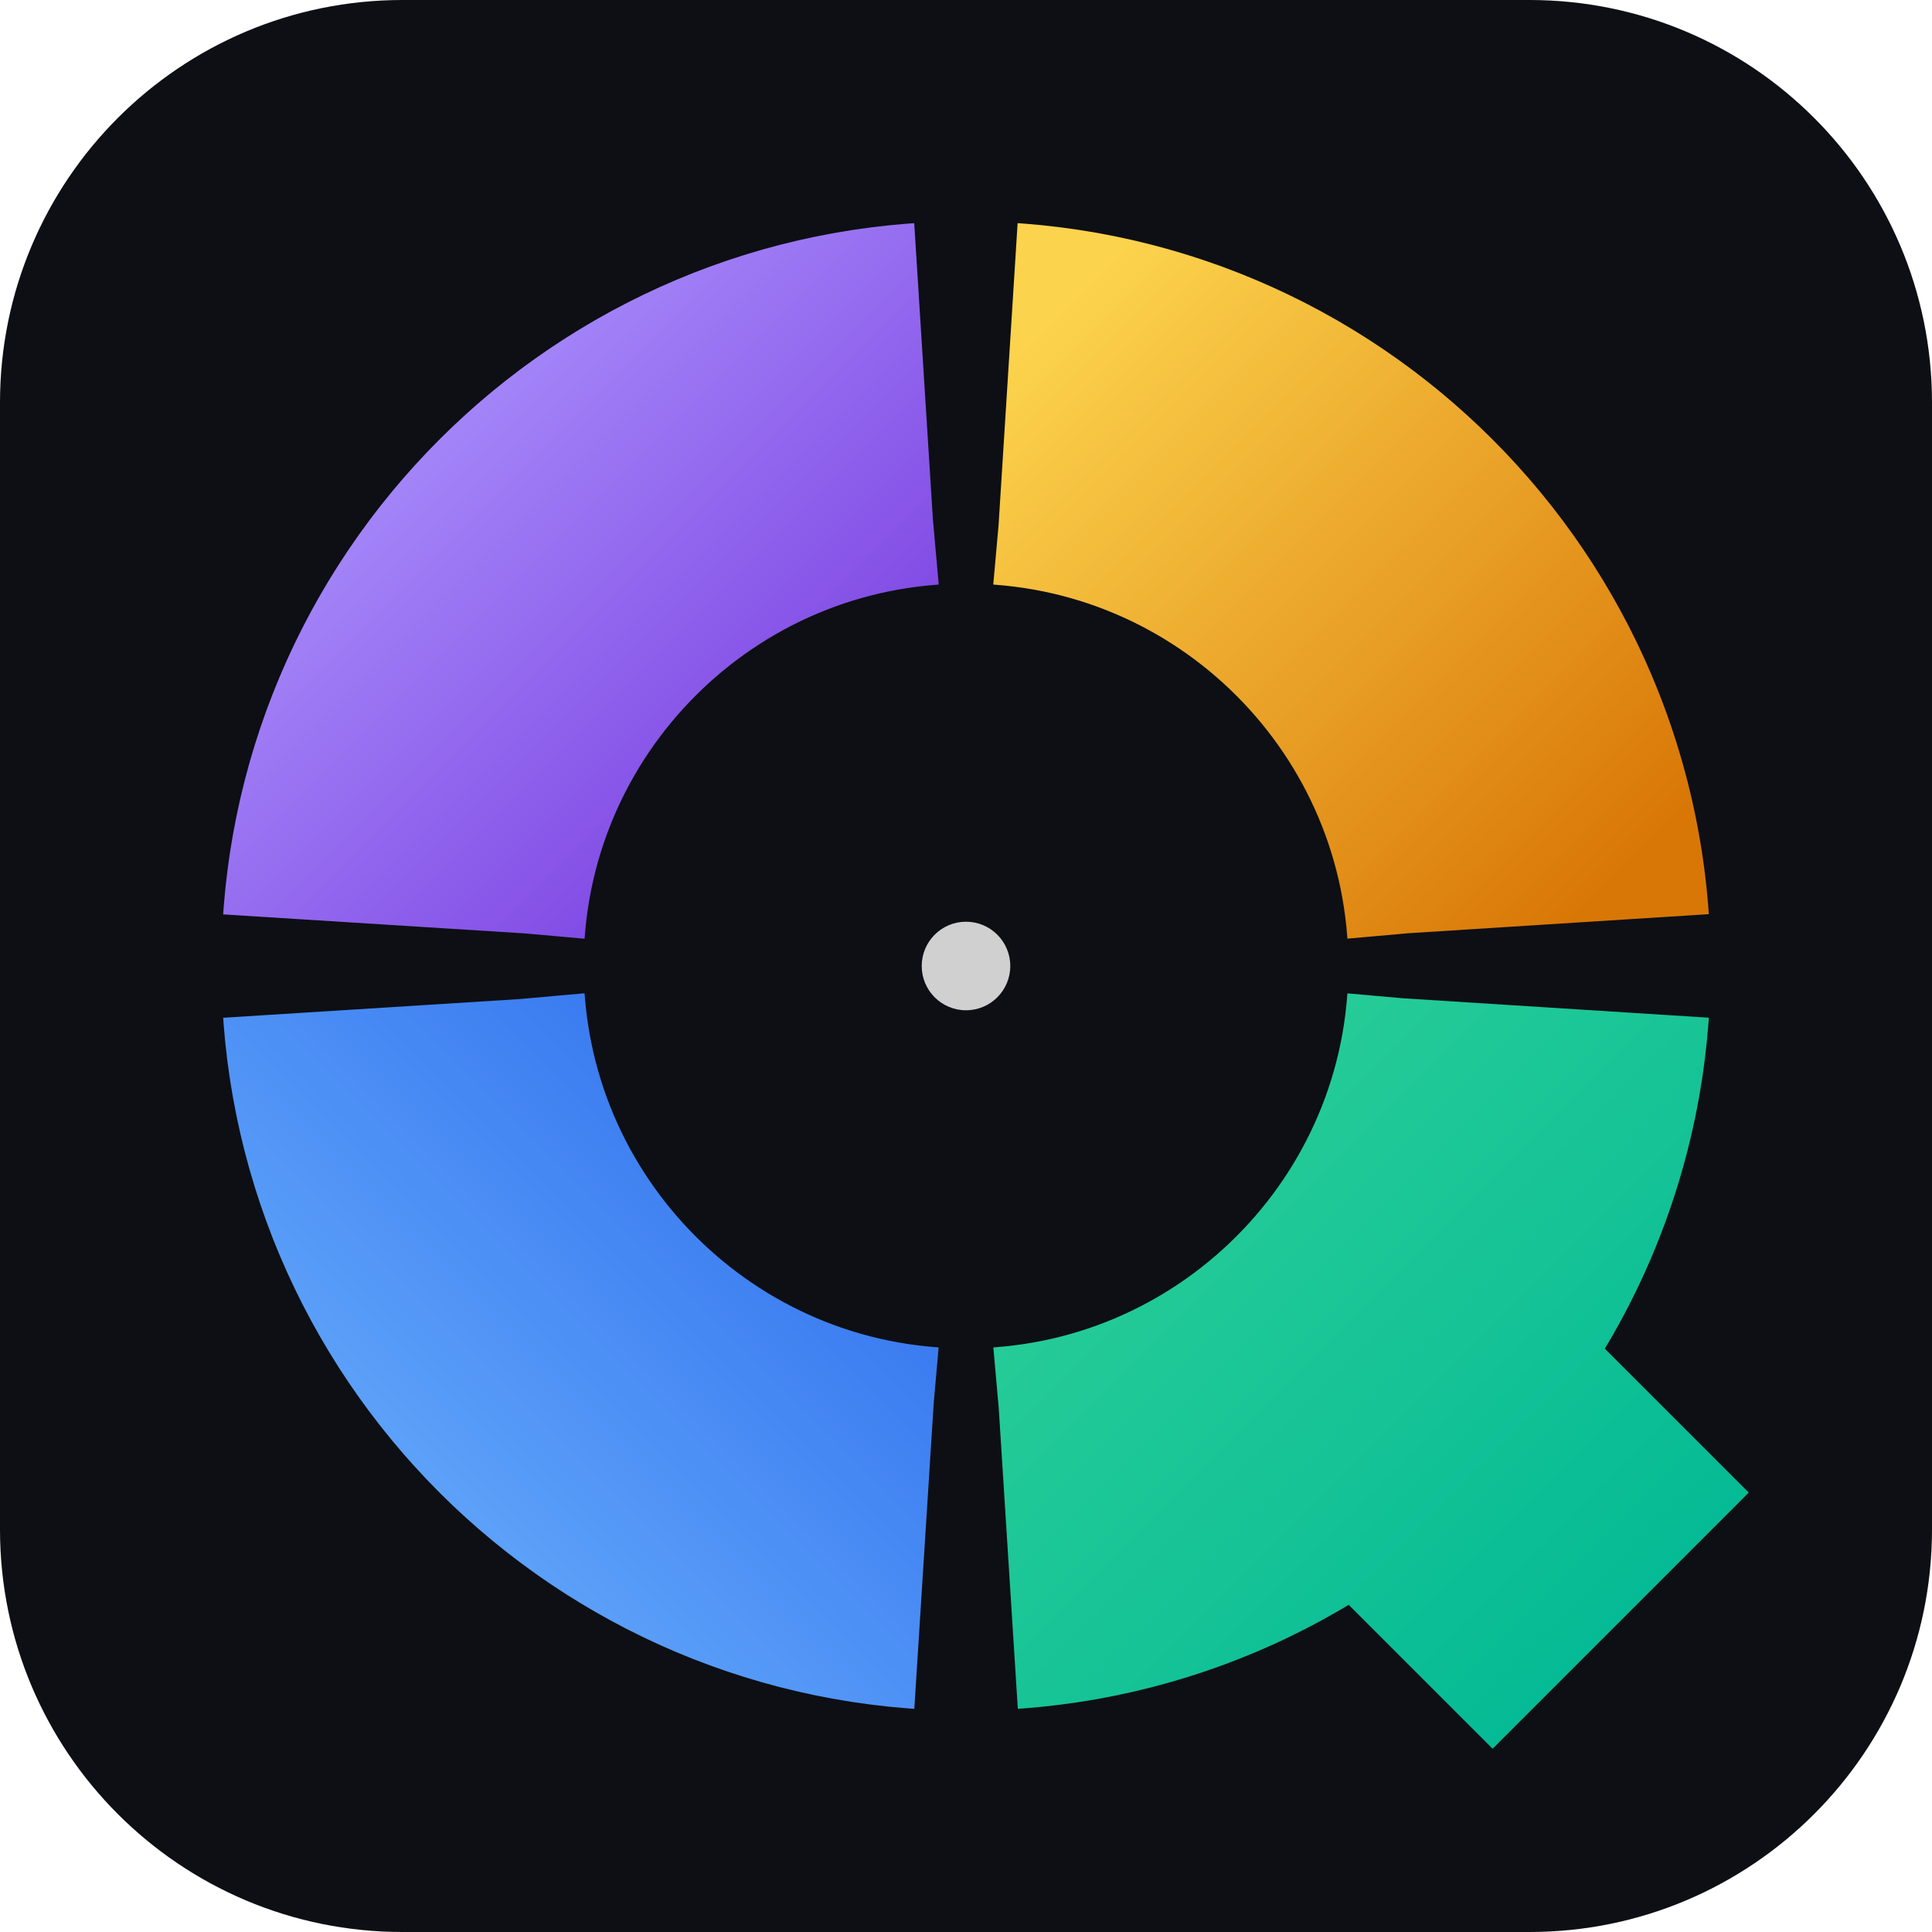
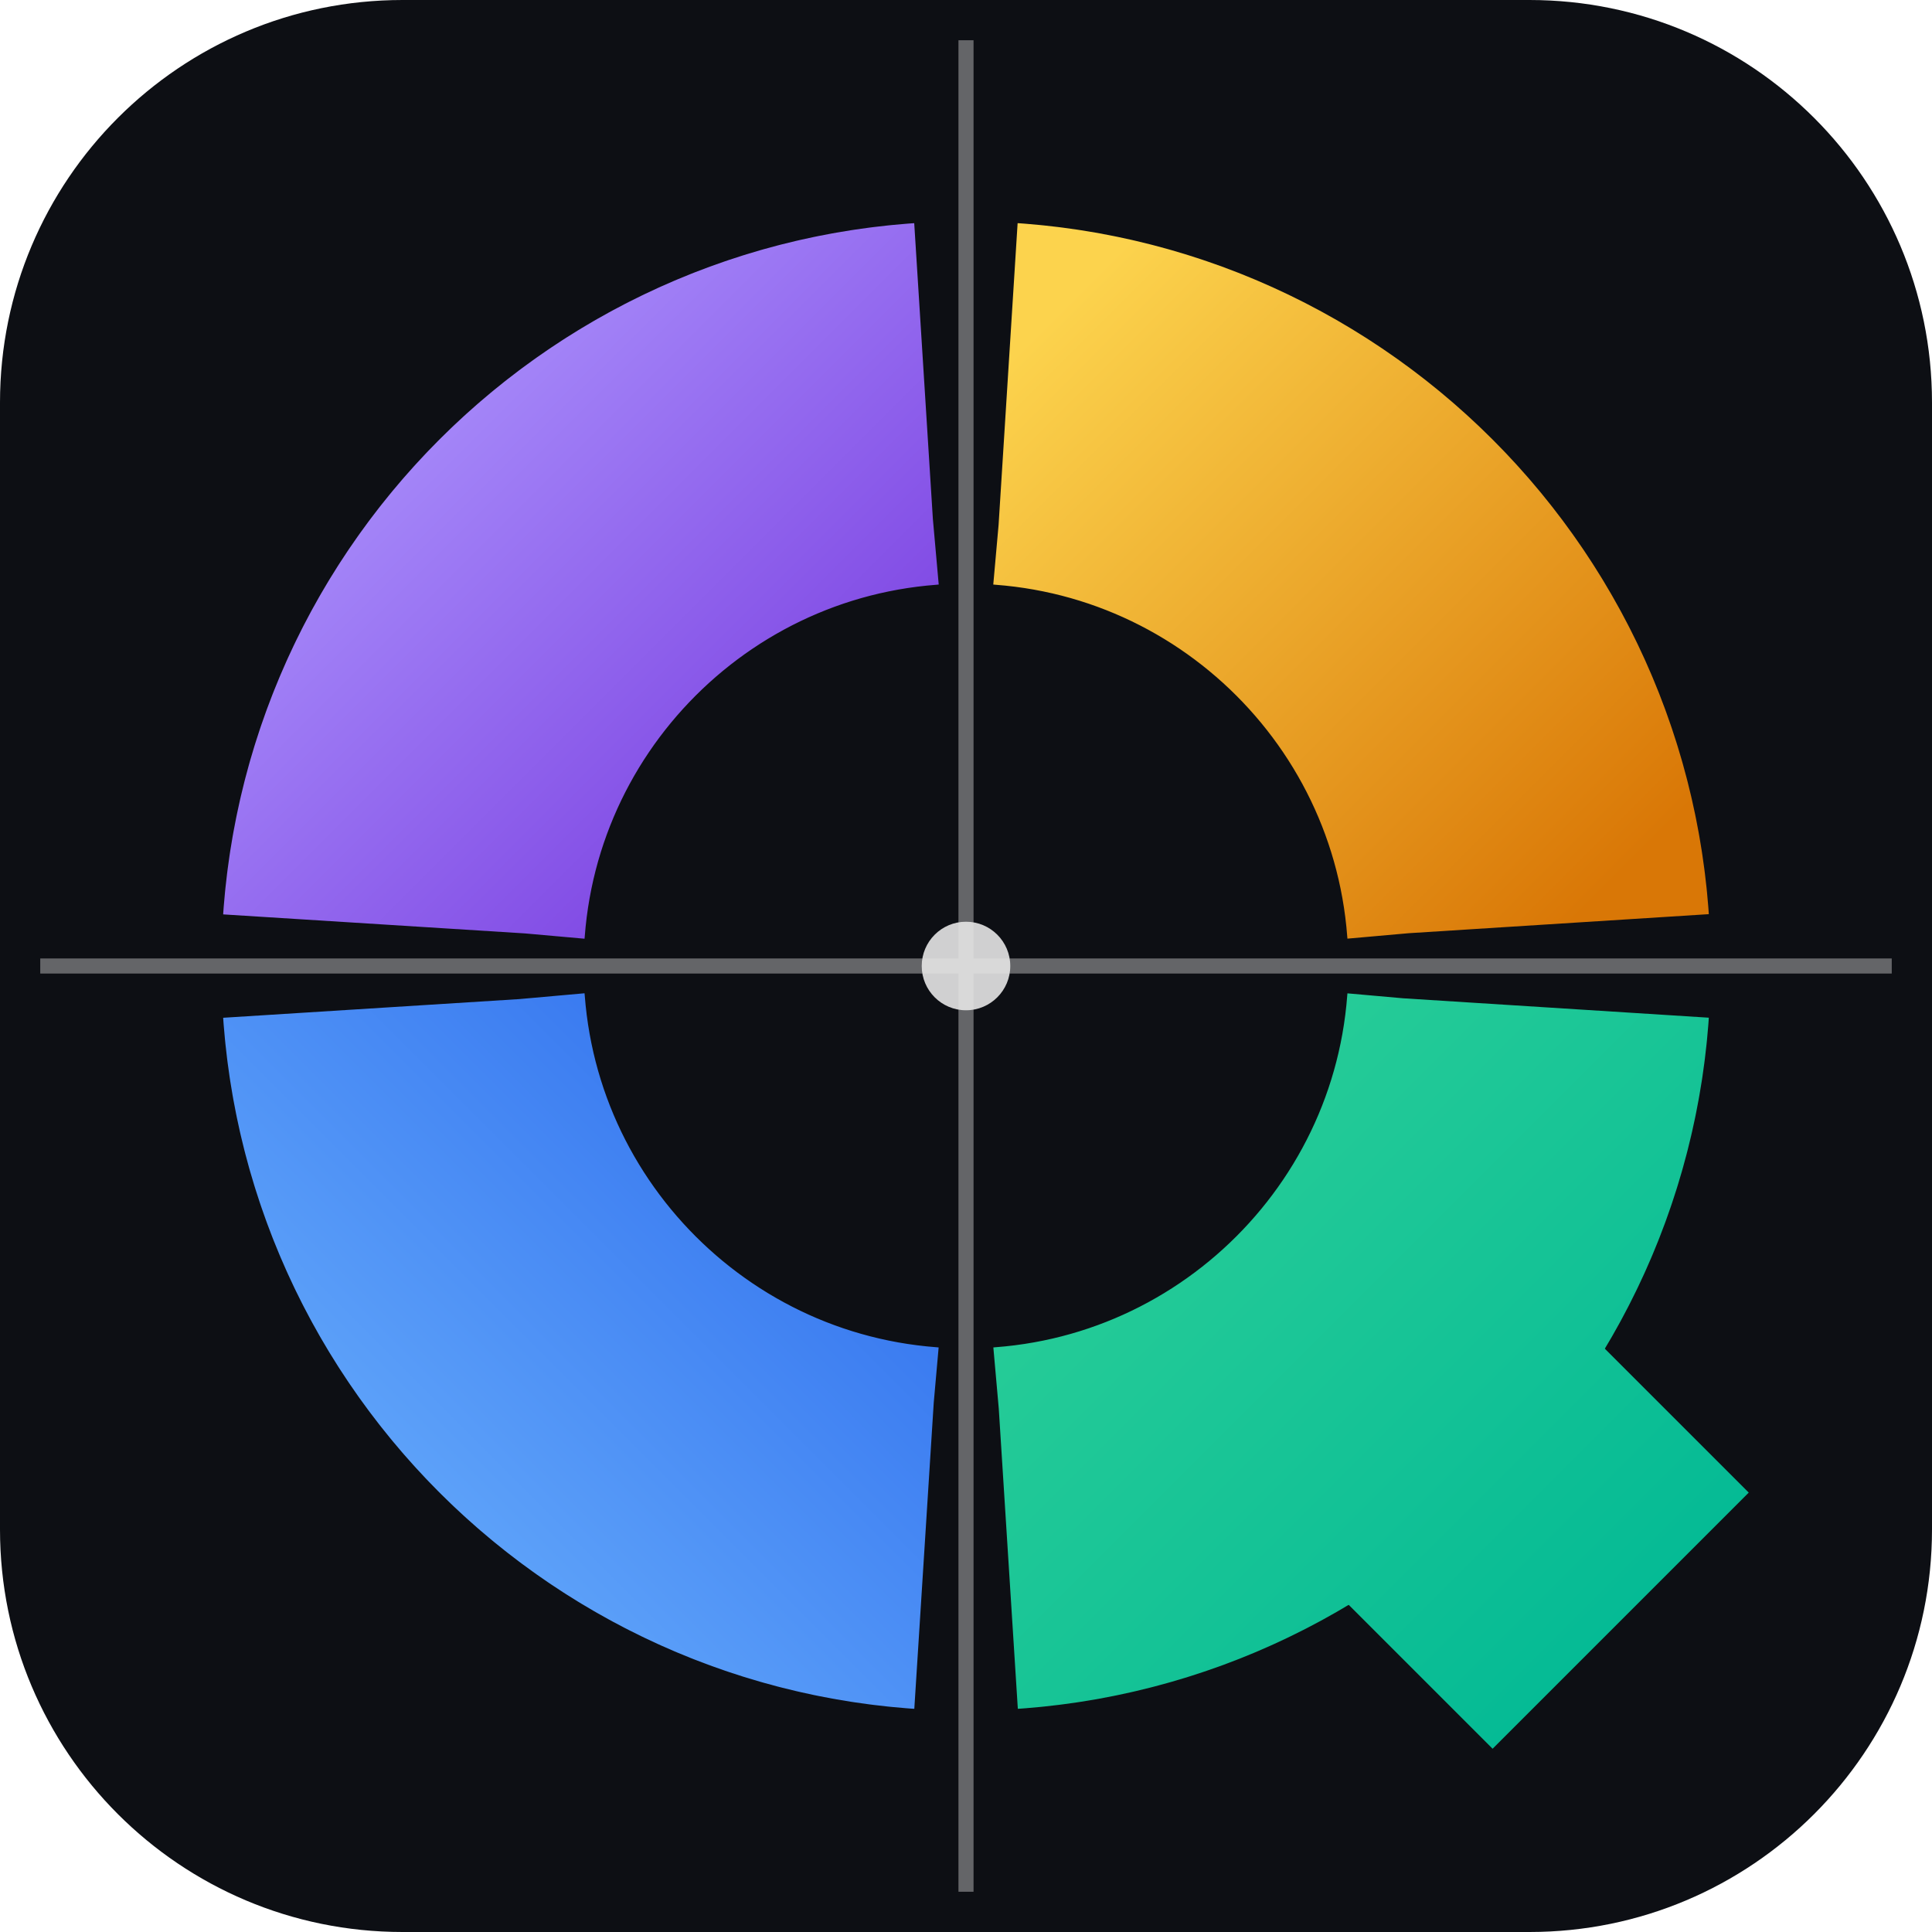
<svg xmlns="http://www.w3.org/2000/svg" width="96" height="96" viewBox="0 0 96 96">
  <defs>
    <linearGradient id="strategy" gradientUnits="userSpaceOnUse" x1="20" y1="20" x2="48" y2="48">
      <stop offset="0" stop-color="#A78BFA" />
      <stop offset="1" stop-color="#6D28D9" />
    </linearGradient>
    <linearGradient id="design" gradientUnits="userSpaceOnUse" x1="48" y1="20" x2="76" y2="48">
      <stop offset="0" stop-color="#FCD34D" />
      <stop offset="1" stop-color="#D97706" />
    </linearGradient>
    <linearGradient id="technology" gradientUnits="userSpaceOnUse" x1="20" y1="76" x2="48" y2="48">
      <stop offset="0" stop-color="#60A5FA" />
      <stop offset="1" stop-color="#2563EB" />
    </linearGradient>
    <linearGradient id="growth" gradientUnits="userSpaceOnUse" x1="48" y1="48" x2="84" y2="84">
      <stop offset="0" stop-color="#34D399" />
      <stop offset="1" stop-color="#00B894" />
    </linearGradient>
  </defs>
  <rect width="96" height="96" rx="20" fill="#0D0F14" />
+   <path d="M48 2 V94 M2 48 H94" stroke="#E6E6E6" stroke-width="0.75" opacity="0.4" fill="none" />
  <path d="M20 48 A28 28 0 0 1 48 20" stroke="url(#strategy)" stroke-width="18" stroke-linecap="butt" stroke-dasharray="39.98 100" stroke-dashoffset="-2" fill="none" />
  <path d="M48 20 A28 28 0 0 1 76 48" stroke="url(#design)" stroke-width="18" stroke-linecap="butt" stroke-dasharray="39.98 100" stroke-dashoffset="-2" fill="none" />
  <path d="M48 76 A28 28 0 0 1 20 48" stroke="url(#technology)" stroke-width="18" stroke-linecap="butt" stroke-dasharray="39.98 100" stroke-dashoffset="-2" fill="none" />
  <path d="M76 48 A28 28 0 0 1 48 76" stroke="url(#growth)" stroke-width="18" stroke-linecap="butt" stroke-dasharray="39.98 100" stroke-dashoffset="-2" fill="none" />
  <path d="M69.21 69.21 L80.53 80.53" stroke="url(#growth)" stroke-width="18" stroke-linecap="butt" />
  <circle cx="48" cy="48" r="2.2" fill="#E6E6E6" opacity="0.9" />
</svg>
